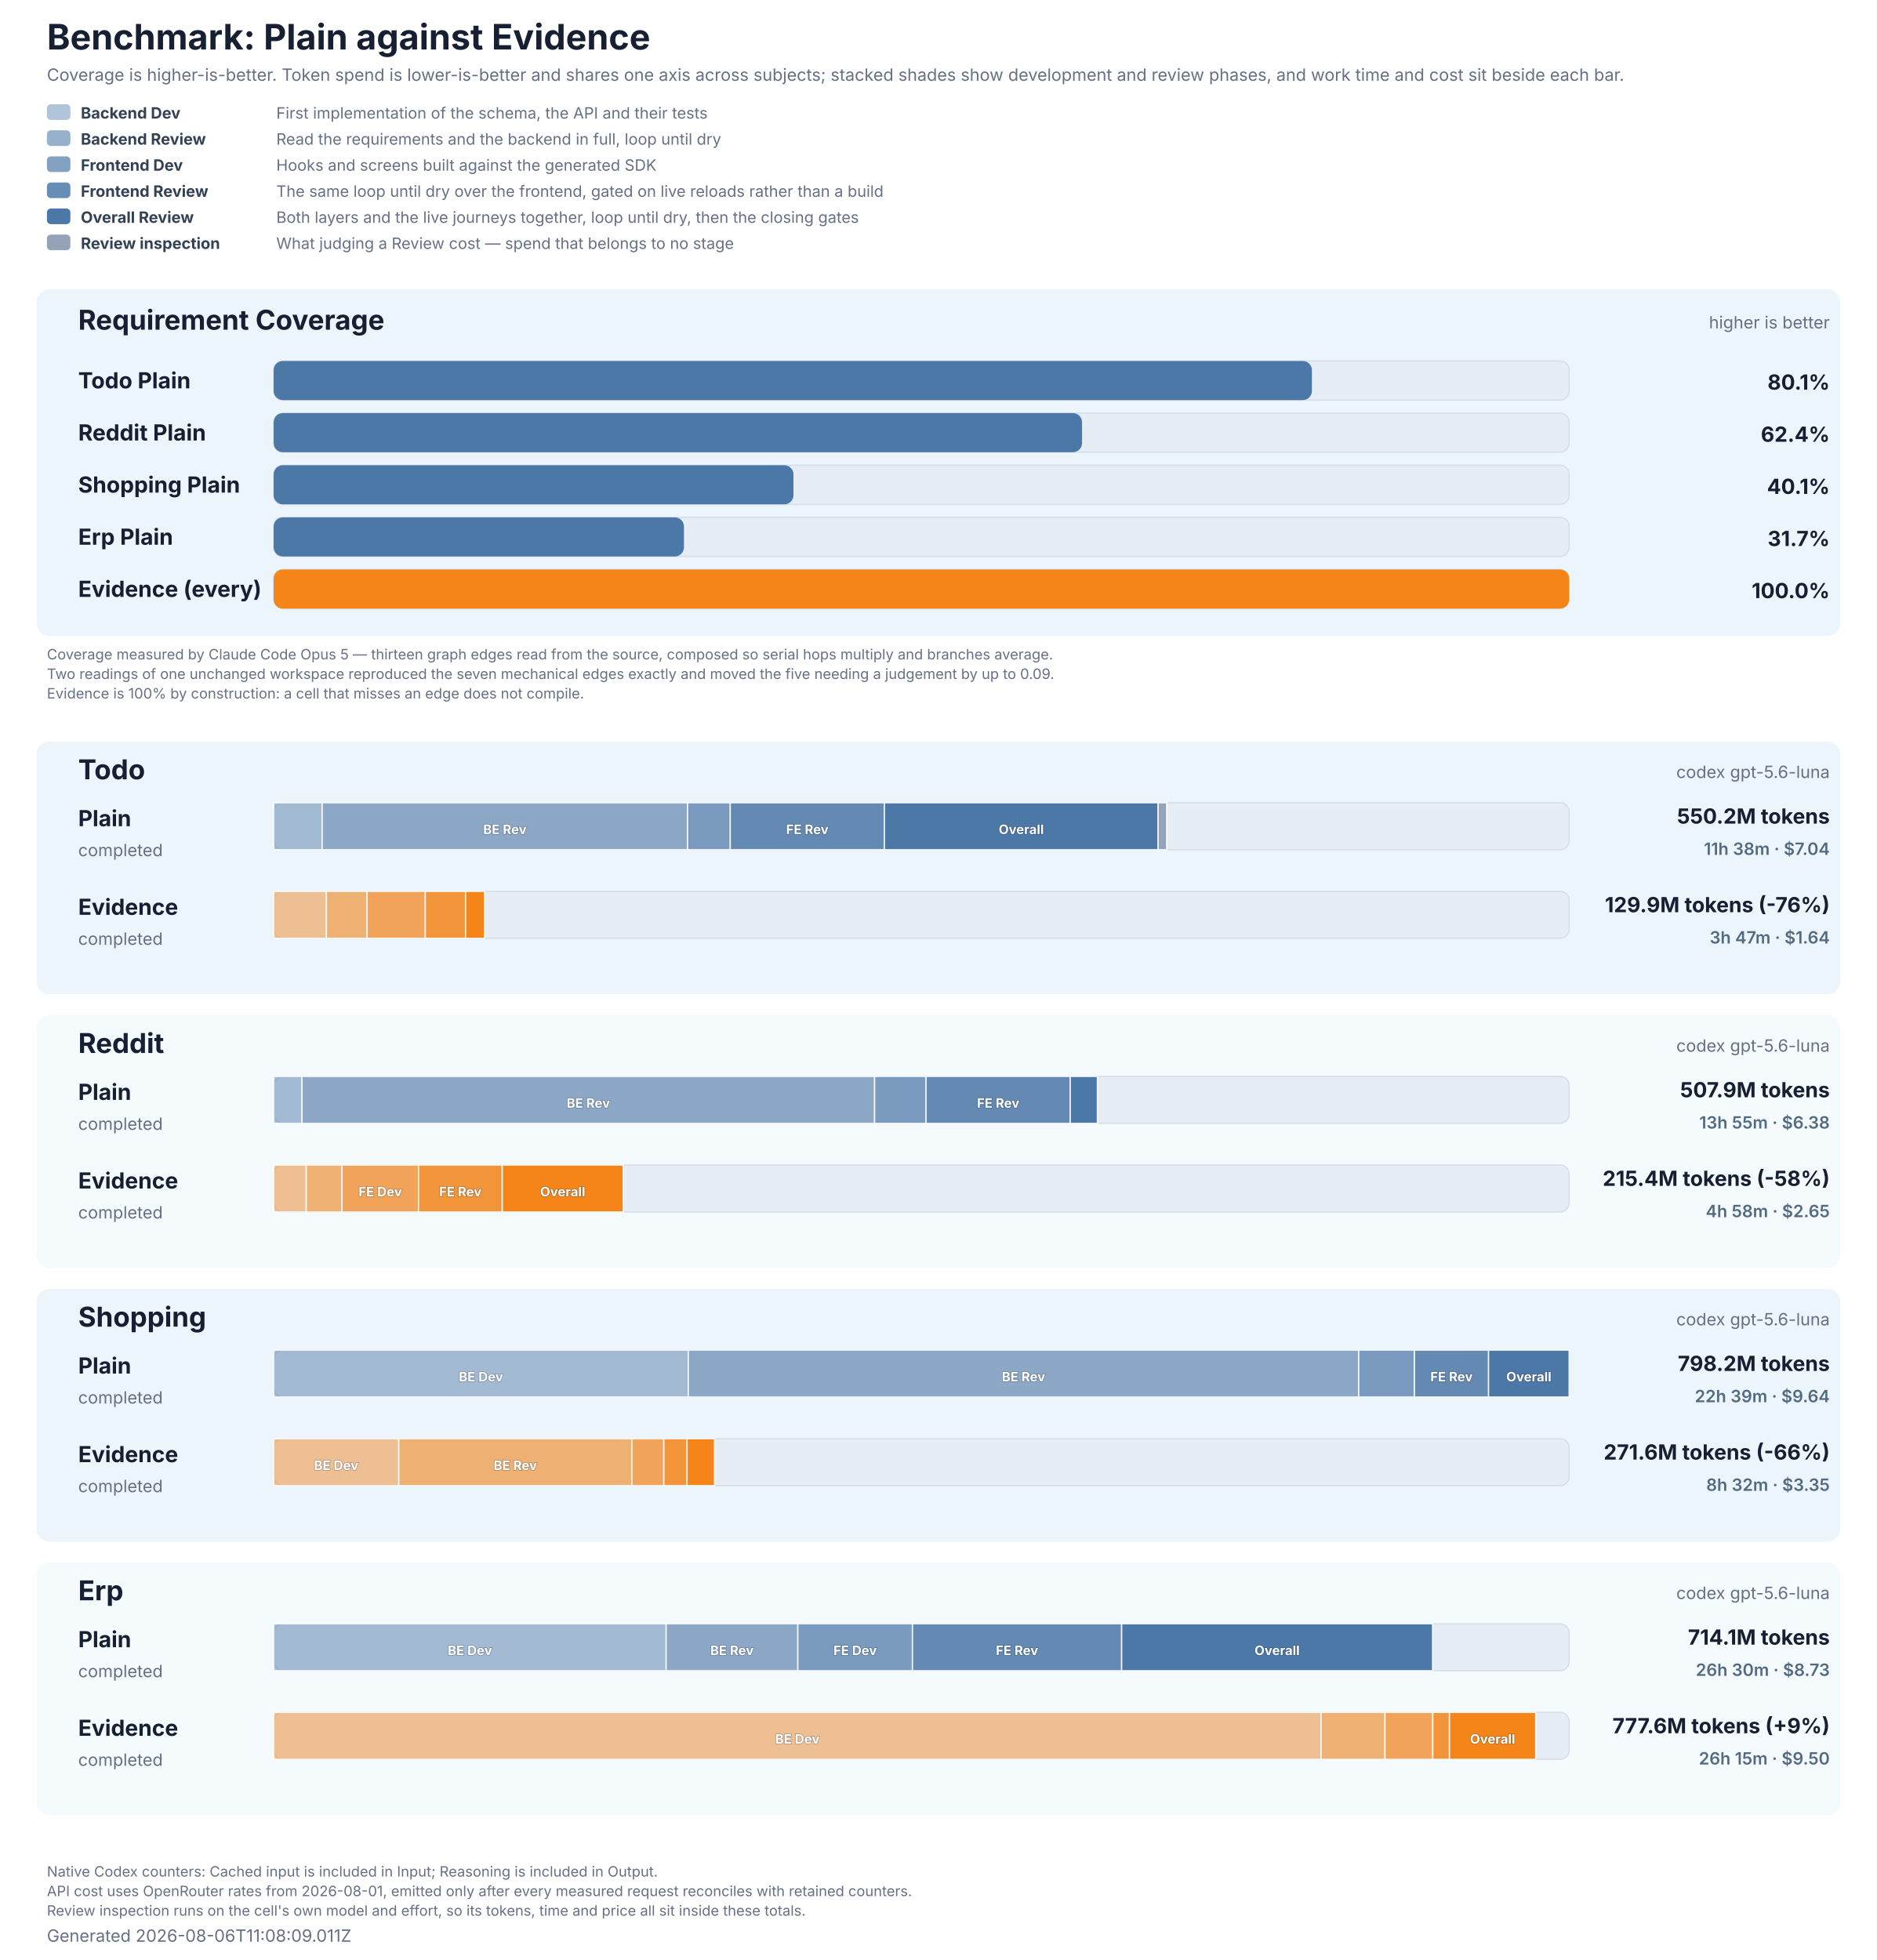
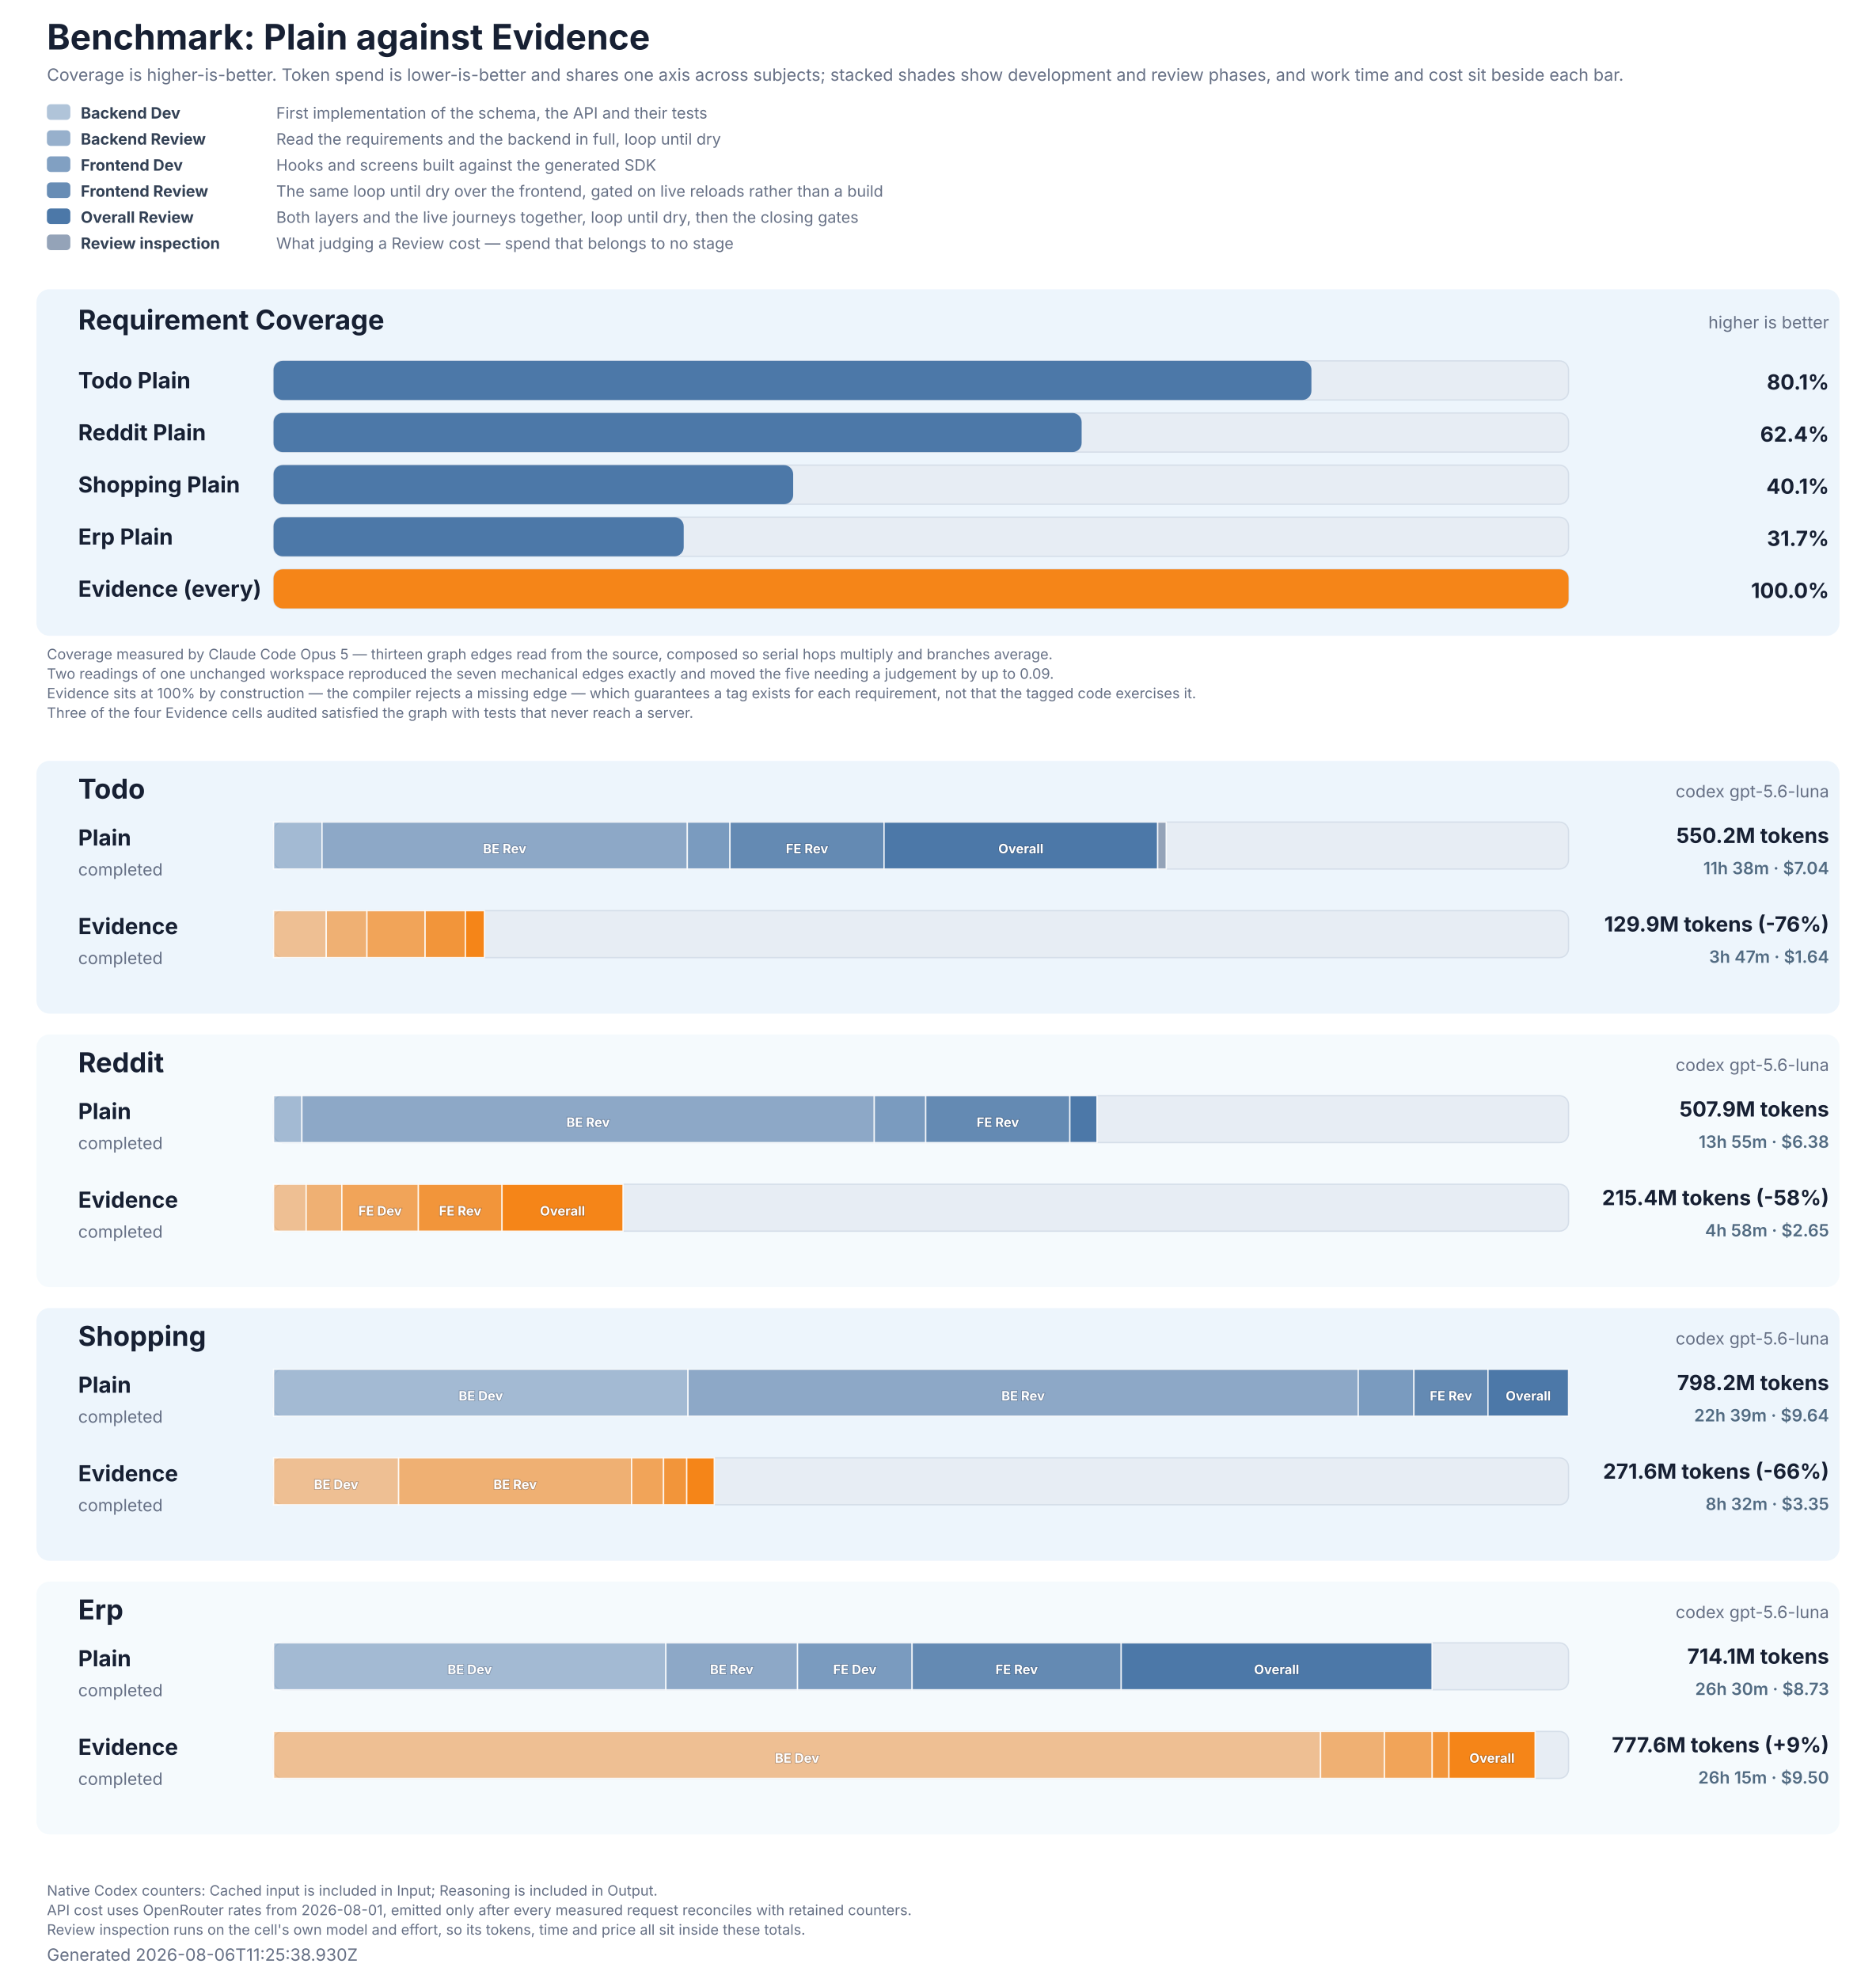
- <svg xmlns="http://www.w3.org/2000/svg" role="img" aria-labelledby="title description" viewBox="0 0 1440 1504" width="1440" height="1504">
+ <svg xmlns="http://www.w3.org/2000/svg" role="img" aria-labelledby="title description" viewBox="0 0 1440 1519" width="1440" height="1519">
  <style>
  text { font-family: Inter, ui-sans-serif, system-ui, -apple-system, BlinkMacSystemFont, 'Segoe UI', sans-serif; fill: #172033; }
  .title { font-size: 27px; font-weight: 700; }
  .subtitle, .generated, .group-meta, .row-status { font-size: 13px; fill: #667085; }
  .group { fill: #e8f2fb; }
  .group-title { font-size: 21px; font-weight: 700; }
  .row-label { font-size: 17px; font-weight: 700; }
  .value { font-size: 16px; font-weight: 700; }
  .cost-value { font-size: 13px; font-weight: 600; fill: #526b82; }
  .legend { font-size: 12px; fill: #667085; }
  .legend-label { font-size: 12px; font-weight: 700; fill: #334155; }
  .segment-label { font-size: 10px; font-weight: 700; fill: #ffffff; paint-order: stroke; stroke: #172033; stroke-opacity: 0.28; stroke-width: 1px; }
  .phase-segment { stroke: #ffffff; stroke-opacity: 0.86; stroke-width: 1px; }
  .track { fill: #e7edf4; stroke: #d5dee9; stroke-width: 1px; }
  .empty { font-size: 15px; fill: #667085; }
  .table-note { font-size: 11px; fill: #667085; }
</style>
-   <rect width="1440" height="1504" fill="#ffffff" />
+   <rect width="1440" height="1519" fill="#ffffff" />
  <text x="36" y="38" class="title">Benchmark: Plain against Evidence</text>
  <text x="36" y="62" class="subtitle">Coverage is higher-is-better. Token spend is lower-is-better and shares one axis across subjects; stacked shades show development and review phases, and work time and cost sit beside each bar.</text>
  <rect x="36" y="80" width="18" height="12" rx="3" fill="#4c78a8" fill-opacity="0.44" />
  <text x="62" y="91" class="legend-label">Backend Dev</text>
  <text x="212" y="91" class="legend">First implementation of the schema, the API and their tests</text>
  <rect x="36" y="100" width="18" height="12" rx="3" fill="#4c78a8" fill-opacity="0.58" />
  <text x="62" y="111" class="legend-label">Backend Review</text>
  <text x="212" y="111" class="legend">Read the requirements and the backend in full, loop until dry</text>
  <rect x="36" y="120" width="18" height="12" rx="3" fill="#4c78a8" fill-opacity="0.7" />
  <text x="62" y="131" class="legend-label">Frontend Dev</text>
  <text x="212" y="131" class="legend">Hooks and screens built against the generated SDK</text>
  <rect x="36" y="140" width="18" height="12" rx="3" fill="#4c78a8" fill-opacity="0.84" />
  <text x="62" y="151" class="legend-label">Frontend Review</text>
  <text x="212" y="151" class="legend">The same loop until dry over the frontend, gated on live reloads rather than a build</text>
  <rect x="36" y="160" width="18" height="12" rx="3" fill="#4c78a8" fill-opacity="1" />
  <text x="62" y="171" class="legend-label">Overall Review</text>
  <text x="212" y="171" class="legend">Both layers and the live journeys together, loop until dry, then the closing gates</text>
  <rect x="36" y="180" width="18" height="12" rx="3" fill="#94a3b8" fill-opacity="1" />
  <text x="62" y="191" class="legend-label">Review inspection</text>
  <text x="212" y="191" class="legend">What judging a Review cost — spend that belongs to no stage</text>
  <rect x="28" y="222" width="1384" height="266" rx="10" class="group" fill-opacity="0.78" />
  <text x="60" y="253" class="group-title">Requirement Coverage</text>
  <text x="1404" y="252" text-anchor="end" class="group-meta">higher is better</text>
  <text x="60" y="298" class="row-label" fill="#4c78a8">Todo Plain</text>
  <rect x="210" y="277" width="994" height="30" rx="7" class="track" />
  <rect x="210" y="277" width="796.64" height="30" rx="7" fill="#4c78a8" data-coverage="80.14496666666666" />
  <text x="1404" y="299" text-anchor="end" class="value" fill="#4c78a8">80.1%</text>
  <text x="60" y="338" class="row-label" fill="#4c78a8">Reddit Plain</text>
  <rect x="210" y="317" width="994" height="30" rx="7" class="track" />
  <rect x="210" y="317" width="620.26" height="30" rx="7" fill="#4c78a8" data-coverage="62.400702566666666" />
  <text x="1404" y="339" text-anchor="end" class="value" fill="#4c78a8">62.4%</text>
  <text x="60" y="378" class="row-label" fill="#4c78a8">Shopping Plain</text>
  <rect x="210" y="357" width="994" height="30" rx="7" class="track" />
  <rect x="210" y="357" width="398.84" height="30" rx="7" fill="#4c78a8" data-coverage="40.12511413497504" />
  <text x="1404" y="379" text-anchor="end" class="value" fill="#4c78a8">40.1%</text>
  <text x="60" y="418" class="row-label" fill="#4c78a8">Erp Plain</text>
  <rect x="210" y="397" width="994" height="30" rx="7" class="track" />
  <rect x="210" y="397" width="314.81" height="30" rx="7" fill="#4c78a8" data-coverage="31.67055414856898" />
  <text x="1404" y="419" text-anchor="end" class="value" fill="#4c78a8">31.7%</text>
  <text x="60" y="458" class="row-label" fill="#f58518">Evidence (every)</text>
  <rect x="210" y="437" width="994" height="30" rx="7" class="track" />
  <rect x="210" y="437" width="994.00" height="30" rx="7" fill="#f58518" data-coverage="100" />
  <text x="1404" y="459" text-anchor="end" class="value" fill="#f58518">100.0%</text>
  <text x="36" y="506" class="table-note">Coverage measured by Claude Code Opus 5 — thirteen graph edges read from the source, composed so serial hops multiply and branches average.</text>
  <text x="36" y="521" class="table-note">Two readings of one unchanged workspace reproduced the seven mechanical edges exactly and moved the five needing a judgement by up to 0.09.</text>
-   <text x="36" y="536" class="table-note">Evidence is 100% by construction: a cell that misses an edge does not compile.</text>
-   <rect x="28" y="569" width="1384" height="194" rx="10" class="group" fill-opacity="0.78" />
-   <text x="60" y="598" class="group-title">Todo</text>
-   <text x="1404" y="597" text-anchor="end" class="group-meta">codex gpt-5.6-luna</text>
-   <text x="60" y="634" class="row-label" fill="#4c78a8">Plain</text>
-   <text x="60" y="657" class="row-status">completed</text>
-   <rect x="210" y="616" width="994" height="36" rx="7" class="track" />
-   <rect x="210.00" y="616" width="37.20" height="36" fill="#4c78a8" fill-opacity="0.44" class="phase-segment" data-phase="backend-development" data-tokens="29872719" />
-   <rect x="247.20" y="616" width="280.40" height="36" fill="#4c78a8" fill-opacity="0.58" class="phase-segment" data-phase="backend-review" data-tokens="225165342" />
-   <text x="387.40" y="640" text-anchor="middle" class="segment-label">BE Rev</text>
-   <rect x="527.60" y="616" width="32.73" height="36" fill="#4c78a8" fill-opacity="0.7" class="phase-segment" data-phase="frontend-development" data-tokens="26279528" />
-   <rect x="560.33" y="616" width="118.28" height="36" fill="#4c78a8" fill-opacity="0.84" class="phase-segment" data-phase="frontend-review" data-tokens="94981769" />
-   <text x="619.47" y="640" text-anchor="middle" class="segment-label">FE Rev</text>
-   <rect x="678.61" y="616" width="210.04" height="36" fill="#4c78a8" fill-opacity="1" class="phase-segment" data-phase="overall-review" data-tokens="168663056" />
-   <text x="783.63" y="640" text-anchor="middle" class="segment-label">Overall</text>
-   <rect x="888.64" y="616" width="6.53" height="36" fill="#94a3b8" class="phase-segment" data-phase="review-inspection" data-tokens="5245628" />
-   <text x="1404" y="632" text-anchor="end" class="value">550.2M tokens</text>
-   <text x="1404" y="656" text-anchor="end" class="cost-value">11h 38m · $7.04</text>
-   <text x="60" y="702" class="row-label" fill="#f58518">Evidence</text>
-   <text x="60" y="725" class="row-status">completed</text>
-   <rect x="210" y="684" width="994" height="36" rx="7" class="track" />
-   <rect x="210.00" y="684" width="40.44" height="36" fill="#f58518" fill-opacity="0.44" class="phase-segment" data-phase="backend-development" data-tokens="32474293" />
-   <rect x="250.44" y="684" width="31.22" height="36" fill="#f58518" fill-opacity="0.58" class="phase-segment" data-phase="backend-review" data-tokens="25067684" />
-   <rect x="281.66" y="684" width="44.68" height="36" fill="#f58518" fill-opacity="0.7" class="phase-segment" data-phase="frontend-development" data-tokens="35876257" />
-   <rect x="326.33" y="684" width="30.90" height="36" fill="#f58518" fill-opacity="0.84" class="phase-segment" data-phase="frontend-review" data-tokens="24811262" />
-   <rect x="357.23" y="684" width="14.57" height="36" fill="#f58518" fill-opacity="1" class="phase-segment" data-phase="overall-review" data-tokens="11698563" />
-   <text x="1404" y="700" text-anchor="end" class="value">129.9M tokens (-76%)</text>
-   <text x="1404" y="724" text-anchor="end" class="cost-value">3h 47m · $1.64</text>
-   <rect x="28" y="779" width="1384" height="194" rx="10" class="group" fill-opacity="0.42" />
-   <text x="60" y="808" class="group-title">Reddit</text>
-   <text x="1404" y="807" text-anchor="end" class="group-meta">codex gpt-5.6-luna</text>
-   <text x="60" y="844" class="row-label" fill="#4c78a8">Plain</text>
-   <text x="60" y="867" class="row-status">completed</text>
-   <rect x="210" y="826" width="994" height="36" rx="7" class="track" />
-   <rect x="210.00" y="826" width="21.73" height="36" fill="#4c78a8" fill-opacity="0.44" class="phase-segment" data-phase="backend-development" data-tokens="17450090" />
-   <rect x="231.73" y="826" width="439.36" height="36" fill="#4c78a8" fill-opacity="0.58" class="phase-segment" data-phase="backend-review" data-tokens="352811491" />
-   <text x="451.41" y="850" text-anchor="middle" class="segment-label">BE Rev</text>
-   <rect x="671.09" y="826" width="39.51" height="36" fill="#4c78a8" fill-opacity="0.7" class="phase-segment" data-phase="frontend-development" data-tokens="31723600" />
-   <rect x="710.59" y="826" width="110.63" height="36" fill="#4c78a8" fill-opacity="0.84" class="phase-segment" data-phase="frontend-review" data-tokens="88835486" />
-   <text x="765.91" y="850" text-anchor="middle" class="segment-label">FE Rev</text>
-   <rect x="821.22" y="826" width="20.80" height="36" fill="#4c78a8" fill-opacity="1" class="phase-segment" data-phase="overall-review" data-tokens="16705282" />
-   <text x="1404" y="842" text-anchor="end" class="value">507.9M tokens</text>
-   <text x="1404" y="866" text-anchor="end" class="cost-value">13h 55m · $6.38</text>
-   <text x="60" y="912" class="row-label" fill="#f58518">Evidence</text>
-   <text x="60" y="935" class="row-status">completed</text>
-   <rect x="210" y="894" width="994" height="36" rx="7" class="track" />
-   <rect x="210.00" y="894" width="25.00" height="36" fill="#f58518" fill-opacity="0.44" class="phase-segment" data-phase="backend-development" data-tokens="20078882" />
-   <rect x="235.00" y="894" width="27.42" height="36" fill="#f58518" fill-opacity="0.58" class="phase-segment" data-phase="backend-review" data-tokens="22019408" />
-   <rect x="262.43" y="894" width="58.71" height="36" fill="#f58518" fill-opacity="0.7" class="phase-segment" data-phase="frontend-development" data-tokens="47141668" />
-   <text x="291.78" y="918" text-anchor="middle" class="segment-label">FE Dev</text>
-   <rect x="321.13" y="894" width="64.24" height="36" fill="#f58518" fill-opacity="0.84" class="phase-segment" data-phase="frontend-review" data-tokens="51584370" />
-   <text x="353.25" y="918" text-anchor="middle" class="segment-label">FE Rev</text>
-   <rect x="385.37" y="894" width="92.83" height="36" fill="#f58518" fill-opacity="1" class="phase-segment" data-phase="overall-review" data-tokens="74545453" />
-   <text x="431.78" y="918" text-anchor="middle" class="segment-label">Overall</text>
-   <text x="1404" y="910" text-anchor="end" class="value">215.4M tokens (-58%)</text>
-   <text x="1404" y="934" text-anchor="end" class="cost-value">4h 58m · $2.65</text>
-   <rect x="28" y="989" width="1384" height="194" rx="10" class="group" fill-opacity="0.78" />
-   <text x="60" y="1018" class="group-title">Shopping</text>
-   <text x="1404" y="1017" text-anchor="end" class="group-meta">codex gpt-5.6-luna</text>
-   <text x="60" y="1054" class="row-label" fill="#4c78a8">Plain</text>
-   <text x="60" y="1077" class="row-status">completed</text>
-   <rect x="210" y="1036" width="994" height="36" rx="7" class="track" />
-   <rect x="210.00" y="1036" width="318.11" height="36" fill="#4c78a8" fill-opacity="0.44" class="phase-segment" data-phase="backend-development" data-tokens="255451467" />
-   <text x="369.06" y="1060" text-anchor="middle" class="segment-label">BE Dev</text>
-   <rect x="528.11" y="1036" width="514.46" height="36" fill="#4c78a8" fill-opacity="0.58" class="phase-segment" data-phase="backend-review" data-tokens="413122866" />
-   <text x="785.35" y="1060" text-anchor="middle" class="segment-label">BE Rev</text>
-   <rect x="1042.58" y="1036" width="42.75" height="36" fill="#4c78a8" fill-opacity="0.7" class="phase-segment" data-phase="frontend-development" data-tokens="34329031" />
-   <rect x="1085.33" y="1036" width="56.86" height="36" fill="#4c78a8" fill-opacity="0.84" class="phase-segment" data-phase="frontend-review" data-tokens="45659705" />
-   <text x="1113.76" y="1060" text-anchor="middle" class="segment-label">FE Rev</text>
-   <rect x="1142.19" y="1036" width="61.81" height="36" fill="#4c78a8" fill-opacity="1" class="phase-segment" data-phase="overall-review" data-tokens="49635781" />
-   <text x="1173.09" y="1060" text-anchor="middle" class="segment-label">Overall</text>
-   <text x="1404" y="1052" text-anchor="end" class="value">798.2M tokens</text>
-   <text x="1404" y="1076" text-anchor="end" class="cost-value">22h 39m · $9.64</text>
-   <text x="60" y="1122" class="row-label" fill="#f58518">Evidence</text>
-   <text x="60" y="1145" class="row-status">completed</text>
-   <rect x="210" y="1104" width="994" height="36" rx="7" class="track" />
-   <rect x="210.00" y="1104" width="95.98" height="36" fill="#f58518" fill-opacity="0.44" class="phase-segment" data-phase="backend-development" data-tokens="77076340" />
-   <text x="257.99" y="1128" text-anchor="middle" class="segment-label">BE Dev</text>
-   <rect x="305.98" y="1104" width="178.85" height="36" fill="#f58518" fill-opacity="0.58" class="phase-segment" data-phase="backend-review" data-tokens="143620415" />
-   <text x="395.41" y="1128" text-anchor="middle" class="segment-label">BE Rev</text>
-   <rect x="484.83" y="1104" width="24.52" height="36" fill="#f58518" fill-opacity="0.7" class="phase-segment" data-phase="frontend-development" data-tokens="19691264" />
-   <rect x="509.36" y="1104" width="17.79" height="36" fill="#f58518" fill-opacity="0.84" class="phase-segment" data-phase="frontend-review" data-tokens="14287766" />
-   <rect x="527.15" y="1104" width="21.09" height="36" fill="#f58518" fill-opacity="1" class="phase-segment" data-phase="overall-review" data-tokens="16933079" />
-   <text x="1404" y="1120" text-anchor="end" class="value">271.6M tokens (-66%)</text>
-   <text x="1404" y="1144" text-anchor="end" class="cost-value">8h 32m · $3.35</text>
-   <rect x="28" y="1199" width="1384" height="194" rx="10" class="group" fill-opacity="0.42" />
-   <text x="60" y="1228" class="group-title">Erp</text>
-   <text x="1404" y="1227" text-anchor="end" class="group-meta">codex gpt-5.6-luna</text>
-   <text x="60" y="1264" class="row-label" fill="#4c78a8">Plain</text>
-   <text x="60" y="1287" class="row-status">completed</text>
-   <rect x="210" y="1246" width="994" height="36" rx="7" class="track" />
-   <rect x="210.00" y="1246" width="301.13" height="36" fill="#4c78a8" fill-opacity="0.44" class="phase-segment" data-phase="backend-development" data-tokens="241812680" />
-   <text x="360.57" y="1270" text-anchor="middle" class="segment-label">BE Dev</text>
-   <rect x="511.13" y="1246" width="101.06" height="36" fill="#4c78a8" fill-opacity="0.58" class="phase-segment" data-phase="backend-review" data-tokens="81156222" />
-   <text x="561.66" y="1270" text-anchor="middle" class="segment-label">BE Rev</text>
-   <rect x="612.19" y="1246" width="87.93" height="36" fill="#4c78a8" fill-opacity="0.7" class="phase-segment" data-phase="frontend-development" data-tokens="70612401" />
-   <text x="656.16" y="1270" text-anchor="middle" class="segment-label">FE Dev</text>
-   <rect x="700.13" y="1246" width="160.51" height="36" fill="#4c78a8" fill-opacity="0.84" class="phase-segment" data-phase="frontend-review" data-tokens="128890055" />
-   <text x="780.38" y="1270" text-anchor="middle" class="segment-label">FE Rev</text>
-   <rect x="860.64" y="1246" width="238.59" height="36" fill="#4c78a8" fill-opacity="1" class="phase-segment" data-phase="overall-review" data-tokens="191593998" />
-   <text x="979.93" y="1270" text-anchor="middle" class="segment-label">Overall</text>
-   <text x="1404" y="1262" text-anchor="end" class="value">714.1M tokens</text>
-   <text x="1404" y="1286" text-anchor="end" class="cost-value">26h 30m · $8.73</text>
-   <text x="60" y="1332" class="row-label" fill="#f58518">Evidence</text>
-   <text x="60" y="1355" class="row-status">completed</text>
-   <rect x="210" y="1314" width="994" height="36" rx="7" class="track" />
-   <rect x="210.00" y="1314" width="803.67" height="36" fill="#f58518" fill-opacity="0.44" class="phase-segment" data-phase="backend-development" data-tokens="645364359" />
-   <text x="611.84" y="1338" text-anchor="middle" class="segment-label">BE Dev</text>
-   <rect x="1013.67" y="1314" width="49.02" height="36" fill="#f58518" fill-opacity="0.58" class="phase-segment" data-phase="backend-review" data-tokens="39360505" />
-   <rect x="1062.69" y="1314" width="36.67" height="36" fill="#f58518" fill-opacity="0.7" class="phase-segment" data-phase="frontend-development" data-tokens="29445251" />
-   <rect x="1099.36" y="1314" width="12.84" height="36" fill="#f58518" fill-opacity="0.84" class="phase-segment" data-phase="frontend-review" data-tokens="10307041" />
-   <rect x="1112.19" y="1314" width="66.15" height="36" fill="#f58518" fill-opacity="1" class="phase-segment" data-phase="overall-review" data-tokens="53120521" />
-   <text x="1145.27" y="1338" text-anchor="middle" class="segment-label">Overall</text>
-   <text x="1404" y="1330" text-anchor="end" class="value">777.6M tokens (+9%)</text>
-   <text x="1404" y="1354" text-anchor="end" class="cost-value">26h 15m · $9.50</text>
-   <text x="36" y="1440" class="table-note">Native Codex counters: Cached input is included in Input; Reasoning is included in Output.</text>
-   <text x="36" y="1455" class="table-note">API cost uses OpenRouter rates from 2026-08-01, emitted only after every measured request reconciles with retained counters.</text>
-   <text x="36" y="1470" class="table-note">Review inspection runs on the cell's own model and effort, so its tokens, time and price all sit inside these totals.</text>
-   <text x="36" y="1490" class="generated">Generated 2026-08-06T11:08:09.011Z</text>
+   <text x="36" y="536" class="table-note">Evidence sits at 100% by construction — the compiler rejects a missing edge — which guarantees a tag exists for each requirement, not that the tagged code exercises it.</text>
+   <text x="36" y="551" class="table-note">Three of the four Evidence cells audited satisfied the graph with tests that never reach a server.</text>
+   <rect x="28" y="584" width="1384" height="194" rx="10" class="group" fill-opacity="0.78" />
+   <text x="60" y="613" class="group-title">Todo</text>
+   <text x="1404" y="612" text-anchor="end" class="group-meta">codex gpt-5.6-luna</text>
+   <text x="60" y="649" class="row-label" fill="#4c78a8">Plain</text>
+   <text x="60" y="672" class="row-status">completed</text>
+   <rect x="210" y="631" width="994" height="36" rx="7" class="track" />
+   <rect x="210.00" y="631" width="37.20" height="36" fill="#4c78a8" fill-opacity="0.44" class="phase-segment" data-phase="backend-development" data-tokens="29872719" />
+   <rect x="247.20" y="631" width="280.40" height="36" fill="#4c78a8" fill-opacity="0.58" class="phase-segment" data-phase="backend-review" data-tokens="225165342" />
+   <text x="387.40" y="655" text-anchor="middle" class="segment-label">BE Rev</text>
+   <rect x="527.60" y="631" width="32.73" height="36" fill="#4c78a8" fill-opacity="0.7" class="phase-segment" data-phase="frontend-development" data-tokens="26279528" />
+   <rect x="560.33" y="631" width="118.28" height="36" fill="#4c78a8" fill-opacity="0.84" class="phase-segment" data-phase="frontend-review" data-tokens="94981769" />
+   <text x="619.47" y="655" text-anchor="middle" class="segment-label">FE Rev</text>
+   <rect x="678.61" y="631" width="210.04" height="36" fill="#4c78a8" fill-opacity="1" class="phase-segment" data-phase="overall-review" data-tokens="168663056" />
+   <text x="783.63" y="655" text-anchor="middle" class="segment-label">Overall</text>
+   <rect x="888.64" y="631" width="6.53" height="36" fill="#94a3b8" class="phase-segment" data-phase="review-inspection" data-tokens="5245628" />
+   <text x="1404" y="647" text-anchor="end" class="value">550.2M tokens</text>
+   <text x="1404" y="671" text-anchor="end" class="cost-value">11h 38m · $7.04</text>
+   <text x="60" y="717" class="row-label" fill="#f58518">Evidence</text>
+   <text x="60" y="740" class="row-status">completed</text>
+   <rect x="210" y="699" width="994" height="36" rx="7" class="track" />
+   <rect x="210.00" y="699" width="40.44" height="36" fill="#f58518" fill-opacity="0.44" class="phase-segment" data-phase="backend-development" data-tokens="32474293" />
+   <rect x="250.44" y="699" width="31.22" height="36" fill="#f58518" fill-opacity="0.58" class="phase-segment" data-phase="backend-review" data-tokens="25067684" />
+   <rect x="281.66" y="699" width="44.68" height="36" fill="#f58518" fill-opacity="0.7" class="phase-segment" data-phase="frontend-development" data-tokens="35876257" />
+   <rect x="326.33" y="699" width="30.90" height="36" fill="#f58518" fill-opacity="0.84" class="phase-segment" data-phase="frontend-review" data-tokens="24811262" />
+   <rect x="357.23" y="699" width="14.57" height="36" fill="#f58518" fill-opacity="1" class="phase-segment" data-phase="overall-review" data-tokens="11698563" />
+   <text x="1404" y="715" text-anchor="end" class="value">129.9M tokens (-76%)</text>
+   <text x="1404" y="739" text-anchor="end" class="cost-value">3h 47m · $1.64</text>
+   <rect x="28" y="794" width="1384" height="194" rx="10" class="group" fill-opacity="0.42" />
+   <text x="60" y="823" class="group-title">Reddit</text>
+   <text x="1404" y="822" text-anchor="end" class="group-meta">codex gpt-5.6-luna</text>
+   <text x="60" y="859" class="row-label" fill="#4c78a8">Plain</text>
+   <text x="60" y="882" class="row-status">completed</text>
+   <rect x="210" y="841" width="994" height="36" rx="7" class="track" />
+   <rect x="210.00" y="841" width="21.73" height="36" fill="#4c78a8" fill-opacity="0.44" class="phase-segment" data-phase="backend-development" data-tokens="17450090" />
+   <rect x="231.73" y="841" width="439.36" height="36" fill="#4c78a8" fill-opacity="0.58" class="phase-segment" data-phase="backend-review" data-tokens="352811491" />
+   <text x="451.41" y="865" text-anchor="middle" class="segment-label">BE Rev</text>
+   <rect x="671.09" y="841" width="39.51" height="36" fill="#4c78a8" fill-opacity="0.7" class="phase-segment" data-phase="frontend-development" data-tokens="31723600" />
+   <rect x="710.59" y="841" width="110.63" height="36" fill="#4c78a8" fill-opacity="0.84" class="phase-segment" data-phase="frontend-review" data-tokens="88835486" />
+   <text x="765.91" y="865" text-anchor="middle" class="segment-label">FE Rev</text>
+   <rect x="821.22" y="841" width="20.80" height="36" fill="#4c78a8" fill-opacity="1" class="phase-segment" data-phase="overall-review" data-tokens="16705282" />
+   <text x="1404" y="857" text-anchor="end" class="value">507.9M tokens</text>
+   <text x="1404" y="881" text-anchor="end" class="cost-value">13h 55m · $6.38</text>
+   <text x="60" y="927" class="row-label" fill="#f58518">Evidence</text>
+   <text x="60" y="950" class="row-status">completed</text>
+   <rect x="210" y="909" width="994" height="36" rx="7" class="track" />
+   <rect x="210.00" y="909" width="25.00" height="36" fill="#f58518" fill-opacity="0.44" class="phase-segment" data-phase="backend-development" data-tokens="20078882" />
+   <rect x="235.00" y="909" width="27.42" height="36" fill="#f58518" fill-opacity="0.58" class="phase-segment" data-phase="backend-review" data-tokens="22019408" />
+   <rect x="262.43" y="909" width="58.71" height="36" fill="#f58518" fill-opacity="0.7" class="phase-segment" data-phase="frontend-development" data-tokens="47141668" />
+   <text x="291.78" y="933" text-anchor="middle" class="segment-label">FE Dev</text>
+   <rect x="321.13" y="909" width="64.24" height="36" fill="#f58518" fill-opacity="0.84" class="phase-segment" data-phase="frontend-review" data-tokens="51584370" />
+   <text x="353.25" y="933" text-anchor="middle" class="segment-label">FE Rev</text>
+   <rect x="385.37" y="909" width="92.83" height="36" fill="#f58518" fill-opacity="1" class="phase-segment" data-phase="overall-review" data-tokens="74545453" />
+   <text x="431.78" y="933" text-anchor="middle" class="segment-label">Overall</text>
+   <text x="1404" y="925" text-anchor="end" class="value">215.4M tokens (-58%)</text>
+   <text x="1404" y="949" text-anchor="end" class="cost-value">4h 58m · $2.65</text>
+   <rect x="28" y="1004" width="1384" height="194" rx="10" class="group" fill-opacity="0.78" />
+   <text x="60" y="1033" class="group-title">Shopping</text>
+   <text x="1404" y="1032" text-anchor="end" class="group-meta">codex gpt-5.6-luna</text>
+   <text x="60" y="1069" class="row-label" fill="#4c78a8">Plain</text>
+   <text x="60" y="1092" class="row-status">completed</text>
+   <rect x="210" y="1051" width="994" height="36" rx="7" class="track" />
+   <rect x="210.00" y="1051" width="318.11" height="36" fill="#4c78a8" fill-opacity="0.44" class="phase-segment" data-phase="backend-development" data-tokens="255451467" />
+   <text x="369.06" y="1075" text-anchor="middle" class="segment-label">BE Dev</text>
+   <rect x="528.11" y="1051" width="514.46" height="36" fill="#4c78a8" fill-opacity="0.58" class="phase-segment" data-phase="backend-review" data-tokens="413122866" />
+   <text x="785.35" y="1075" text-anchor="middle" class="segment-label">BE Rev</text>
+   <rect x="1042.58" y="1051" width="42.75" height="36" fill="#4c78a8" fill-opacity="0.7" class="phase-segment" data-phase="frontend-development" data-tokens="34329031" />
+   <rect x="1085.33" y="1051" width="56.86" height="36" fill="#4c78a8" fill-opacity="0.84" class="phase-segment" data-phase="frontend-review" data-tokens="45659705" />
+   <text x="1113.76" y="1075" text-anchor="middle" class="segment-label">FE Rev</text>
+   <rect x="1142.19" y="1051" width="61.81" height="36" fill="#4c78a8" fill-opacity="1" class="phase-segment" data-phase="overall-review" data-tokens="49635781" />
+   <text x="1173.09" y="1075" text-anchor="middle" class="segment-label">Overall</text>
+   <text x="1404" y="1067" text-anchor="end" class="value">798.2M tokens</text>
+   <text x="1404" y="1091" text-anchor="end" class="cost-value">22h 39m · $9.64</text>
+   <text x="60" y="1137" class="row-label" fill="#f58518">Evidence</text>
+   <text x="60" y="1160" class="row-status">completed</text>
+   <rect x="210" y="1119" width="994" height="36" rx="7" class="track" />
+   <rect x="210.00" y="1119" width="95.98" height="36" fill="#f58518" fill-opacity="0.44" class="phase-segment" data-phase="backend-development" data-tokens="77076340" />
+   <text x="257.99" y="1143" text-anchor="middle" class="segment-label">BE Dev</text>
+   <rect x="305.98" y="1119" width="178.85" height="36" fill="#f58518" fill-opacity="0.58" class="phase-segment" data-phase="backend-review" data-tokens="143620415" />
+   <text x="395.41" y="1143" text-anchor="middle" class="segment-label">BE Rev</text>
+   <rect x="484.83" y="1119" width="24.52" height="36" fill="#f58518" fill-opacity="0.7" class="phase-segment" data-phase="frontend-development" data-tokens="19691264" />
+   <rect x="509.36" y="1119" width="17.79" height="36" fill="#f58518" fill-opacity="0.84" class="phase-segment" data-phase="frontend-review" data-tokens="14287766" />
+   <rect x="527.15" y="1119" width="21.09" height="36" fill="#f58518" fill-opacity="1" class="phase-segment" data-phase="overall-review" data-tokens="16933079" />
+   <text x="1404" y="1135" text-anchor="end" class="value">271.6M tokens (-66%)</text>
+   <text x="1404" y="1159" text-anchor="end" class="cost-value">8h 32m · $3.35</text>
+   <rect x="28" y="1214" width="1384" height="194" rx="10" class="group" fill-opacity="0.42" />
+   <text x="60" y="1243" class="group-title">Erp</text>
+   <text x="1404" y="1242" text-anchor="end" class="group-meta">codex gpt-5.6-luna</text>
+   <text x="60" y="1279" class="row-label" fill="#4c78a8">Plain</text>
+   <text x="60" y="1302" class="row-status">completed</text>
+   <rect x="210" y="1261" width="994" height="36" rx="7" class="track" />
+   <rect x="210.00" y="1261" width="301.13" height="36" fill="#4c78a8" fill-opacity="0.44" class="phase-segment" data-phase="backend-development" data-tokens="241812680" />
+   <text x="360.57" y="1285" text-anchor="middle" class="segment-label">BE Dev</text>
+   <rect x="511.13" y="1261" width="101.06" height="36" fill="#4c78a8" fill-opacity="0.58" class="phase-segment" data-phase="backend-review" data-tokens="81156222" />
+   <text x="561.66" y="1285" text-anchor="middle" class="segment-label">BE Rev</text>
+   <rect x="612.19" y="1261" width="87.93" height="36" fill="#4c78a8" fill-opacity="0.7" class="phase-segment" data-phase="frontend-development" data-tokens="70612401" />
+   <text x="656.16" y="1285" text-anchor="middle" class="segment-label">FE Dev</text>
+   <rect x="700.13" y="1261" width="160.51" height="36" fill="#4c78a8" fill-opacity="0.84" class="phase-segment" data-phase="frontend-review" data-tokens="128890055" />
+   <text x="780.38" y="1285" text-anchor="middle" class="segment-label">FE Rev</text>
+   <rect x="860.64" y="1261" width="238.59" height="36" fill="#4c78a8" fill-opacity="1" class="phase-segment" data-phase="overall-review" data-tokens="191593998" />
+   <text x="979.93" y="1285" text-anchor="middle" class="segment-label">Overall</text>
+   <text x="1404" y="1277" text-anchor="end" class="value">714.1M tokens</text>
+   <text x="1404" y="1301" text-anchor="end" class="cost-value">26h 30m · $8.73</text>
+   <text x="60" y="1347" class="row-label" fill="#f58518">Evidence</text>
+   <text x="60" y="1370" class="row-status">completed</text>
+   <rect x="210" y="1329" width="994" height="36" rx="7" class="track" />
+   <rect x="210.00" y="1329" width="803.67" height="36" fill="#f58518" fill-opacity="0.44" class="phase-segment" data-phase="backend-development" data-tokens="645364359" />
+   <text x="611.84" y="1353" text-anchor="middle" class="segment-label">BE Dev</text>
+   <rect x="1013.67" y="1329" width="49.02" height="36" fill="#f58518" fill-opacity="0.58" class="phase-segment" data-phase="backend-review" data-tokens="39360505" />
+   <rect x="1062.69" y="1329" width="36.67" height="36" fill="#f58518" fill-opacity="0.7" class="phase-segment" data-phase="frontend-development" data-tokens="29445251" />
+   <rect x="1099.36" y="1329" width="12.84" height="36" fill="#f58518" fill-opacity="0.84" class="phase-segment" data-phase="frontend-review" data-tokens="10307041" />
+   <rect x="1112.19" y="1329" width="66.15" height="36" fill="#f58518" fill-opacity="1" class="phase-segment" data-phase="overall-review" data-tokens="53120521" />
+   <text x="1145.27" y="1353" text-anchor="middle" class="segment-label">Overall</text>
+   <text x="1404" y="1345" text-anchor="end" class="value">777.6M tokens (+9%)</text>
+   <text x="1404" y="1369" text-anchor="end" class="cost-value">26h 15m · $9.50</text>
+   <text x="36" y="1455" class="table-note">Native Codex counters: Cached input is included in Input; Reasoning is included in Output.</text>
+   <text x="36" y="1470" class="table-note">API cost uses OpenRouter rates from 2026-08-01, emitted only after every measured request reconciles with retained counters.</text>
+   <text x="36" y="1485" class="table-note">Review inspection runs on the cell's own model and effort, so its tokens, time and price all sit inside these totals.</text>
+   <text x="36" y="1505" class="generated">Generated 2026-08-06T11:25:38.930Z</text>
</svg>
